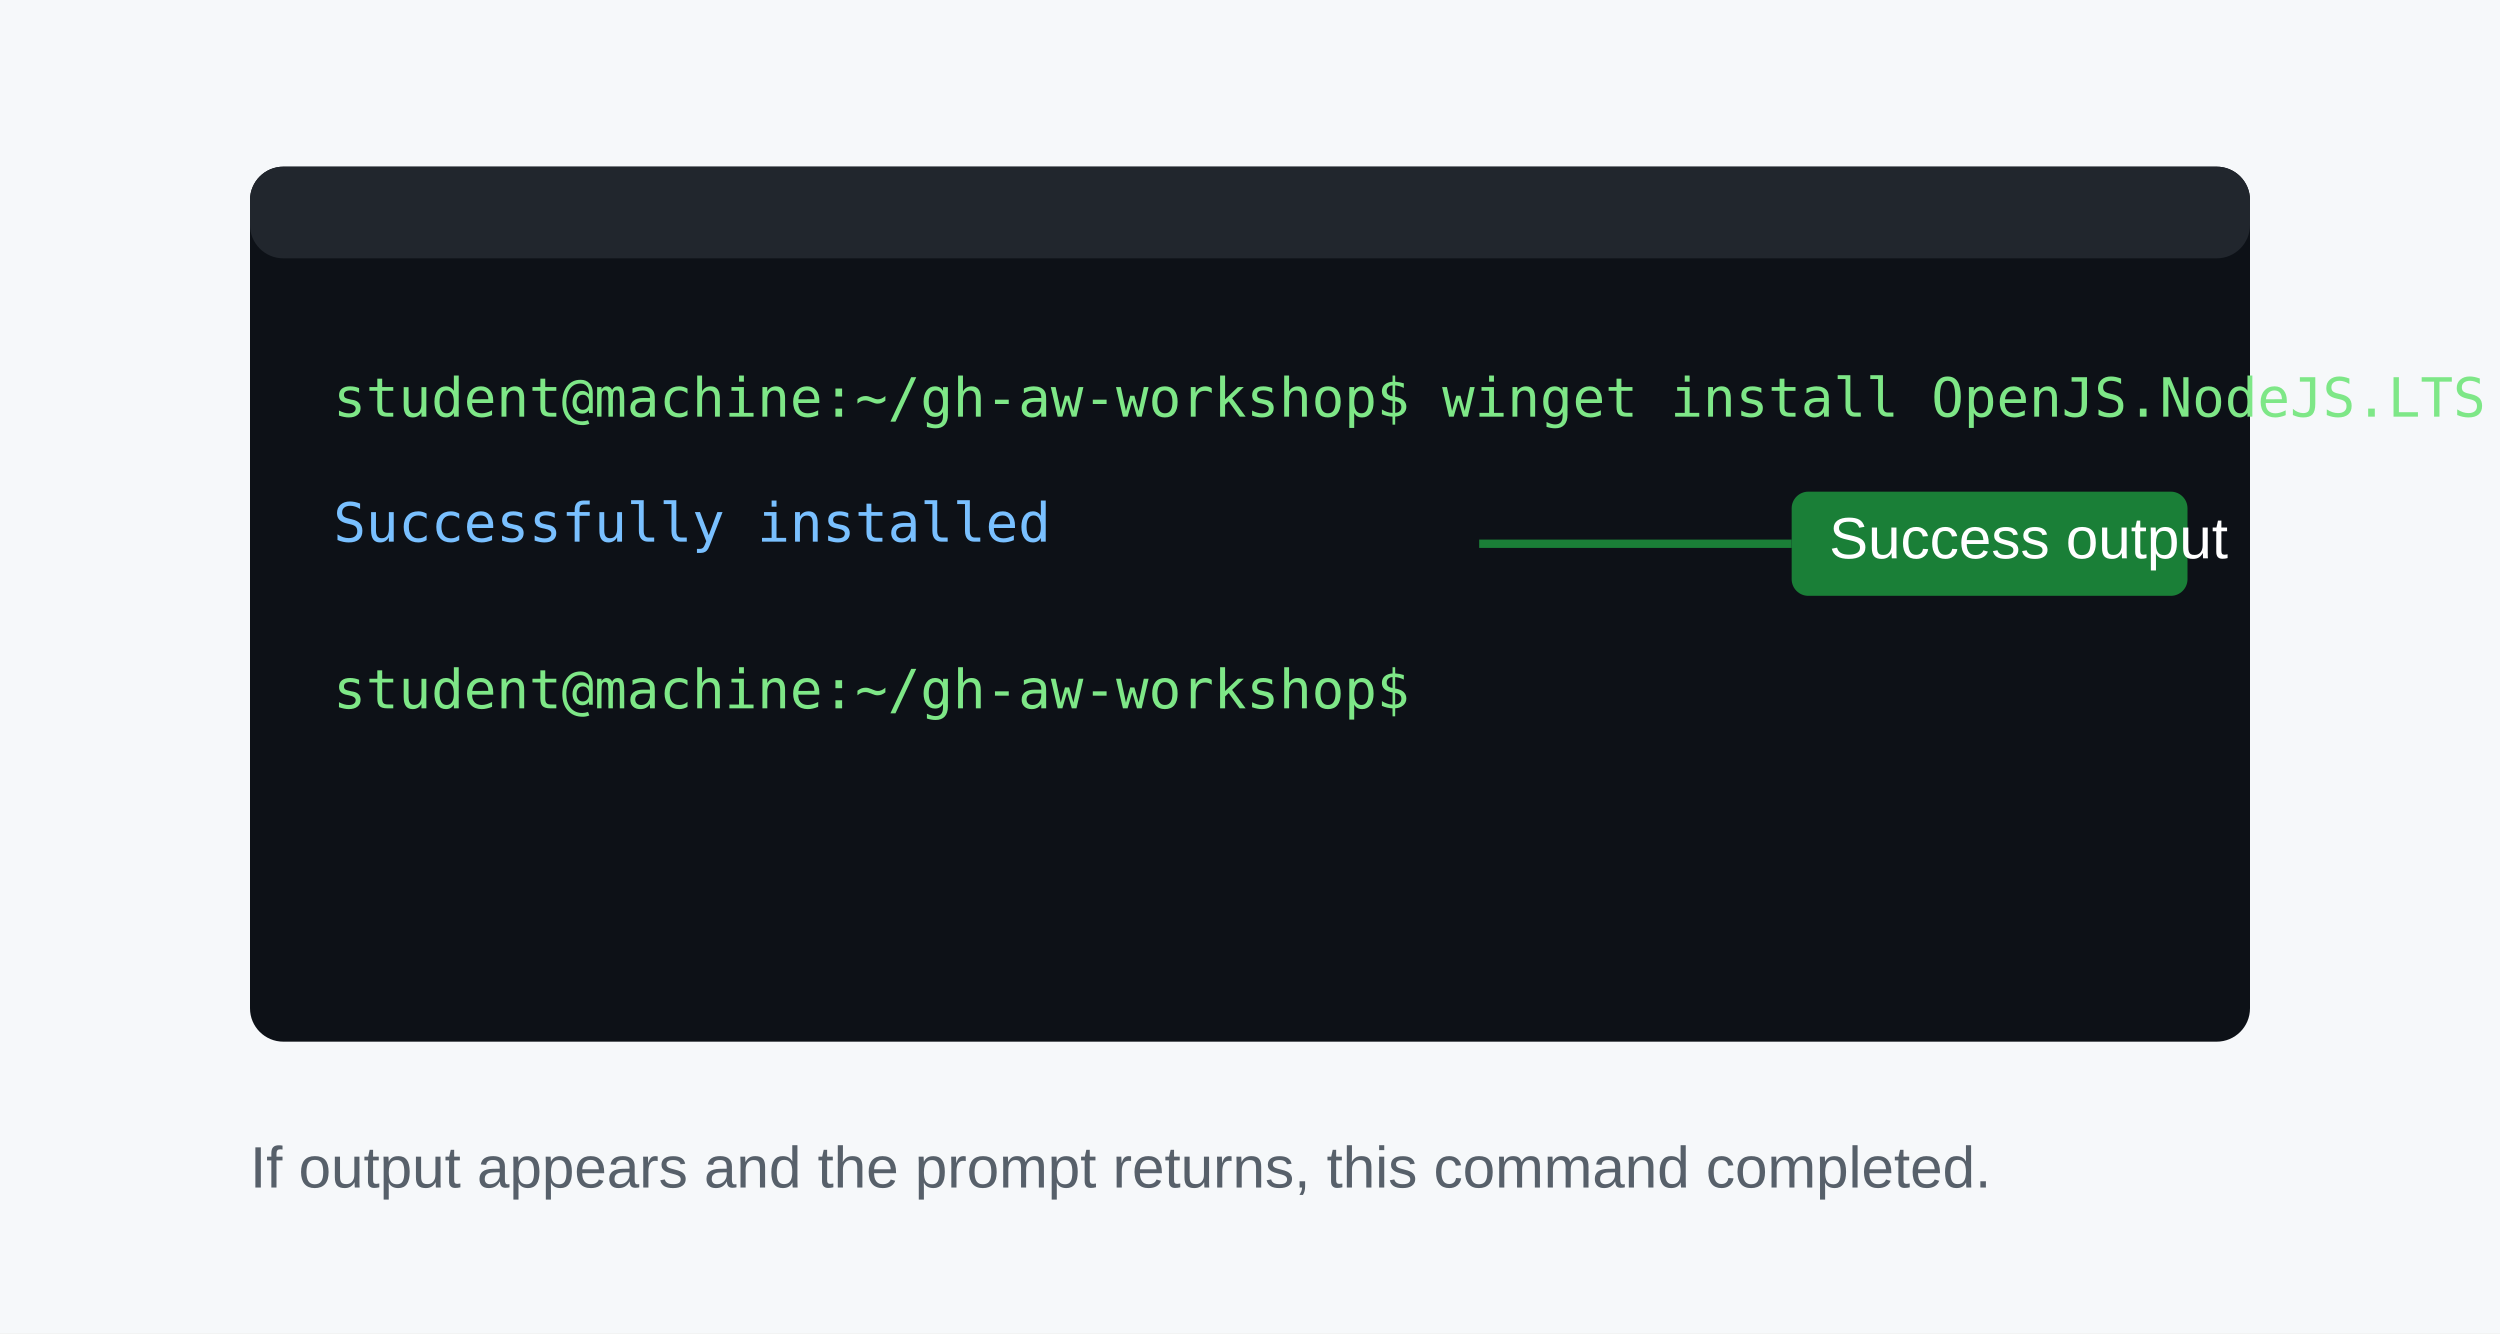
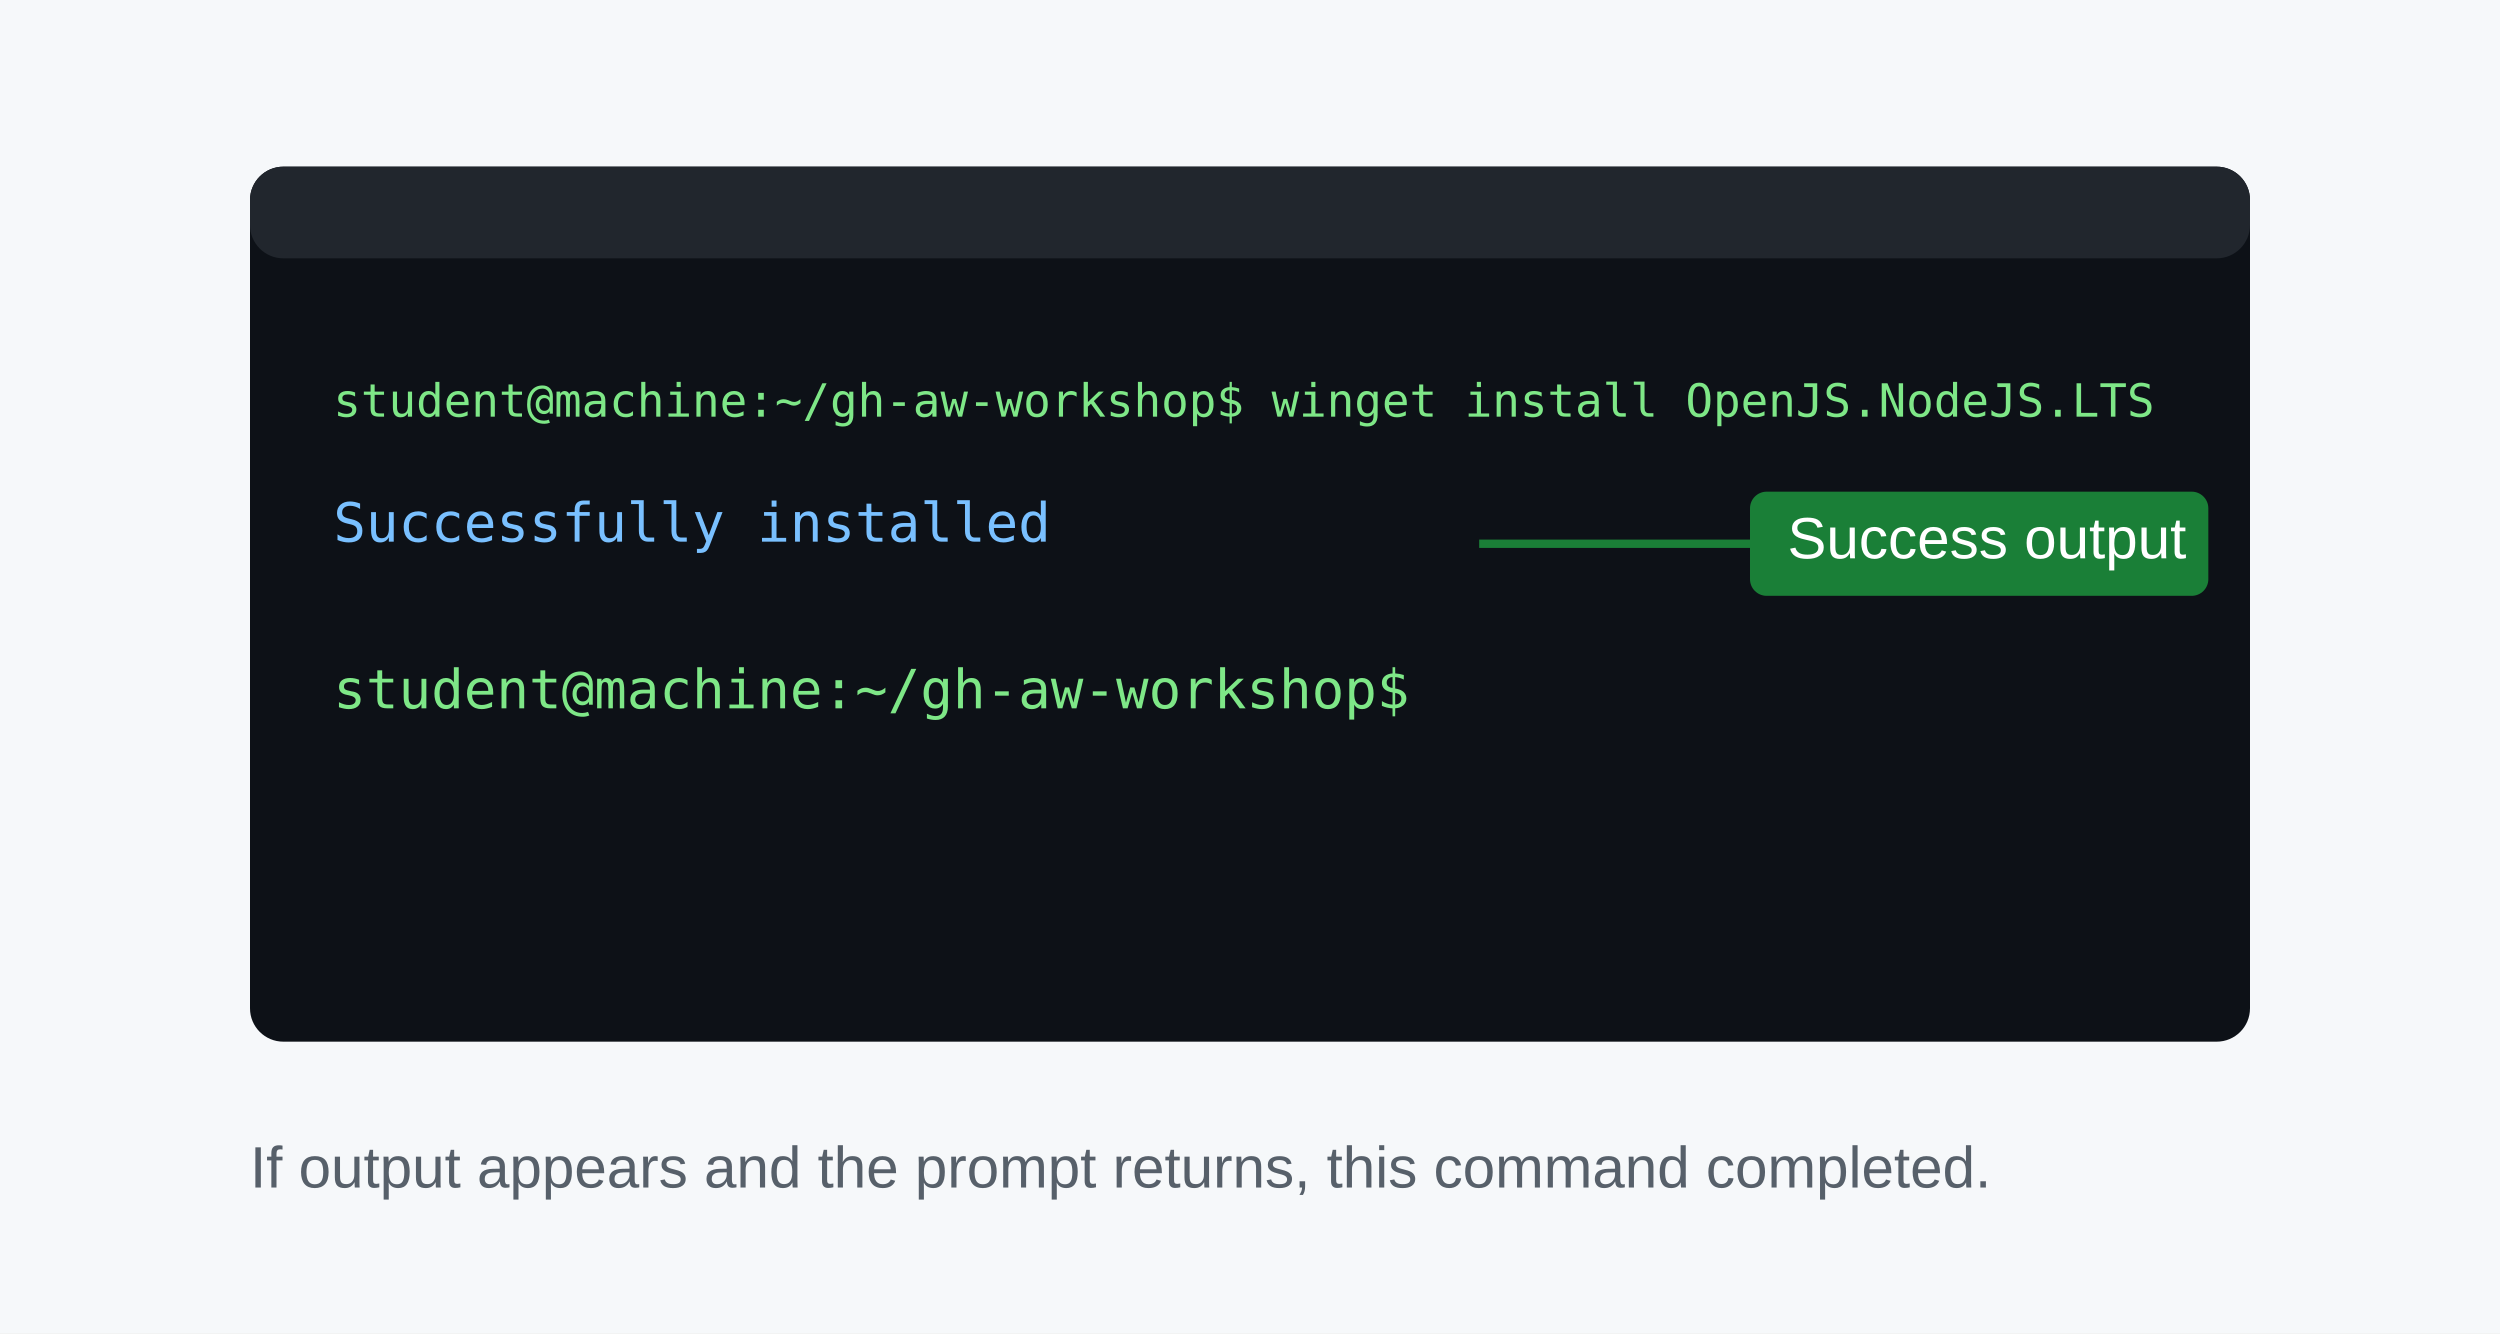
<svg xmlns="http://www.w3.org/2000/svg" width="1200" height="640" viewBox="0 0 1200 640" role="img" aria-label="Terminal success example for winget install OpenJS.NodeJS.LTS">
  <rect width="1200" height="640" fill="#f6f8fa" />
  <rect x="120" y="80" width="960" height="420" rx="16" fill="#0d1117" />
  <rect x="120" y="80" width="960" height="44" rx="16" fill="#21262d" />
-   <text x="160" y="200" fill="#7ee787" font-family="monospace" font-size="26">student@machine:~/gh-aw-workshop$ winget install OpenJS.NodeJS.LTS</text>
+   <text x="160" y="200" fill="#7ee787" font-family="monospace" font-size="22">student@machine:~/gh-aw-workshop$ winget install OpenJS.NodeJS.LTS</text>
  <text x="160" y="260" fill="#79c0ff" font-family="monospace" font-size="26">Successfully installed</text>
  <text x="160" y="340" fill="#7ee787" font-family="monospace" font-size="26">student@machine:~/gh-aw-workshop$</text>
-   <rect x="860" y="236" width="190" height="50" rx="8" fill="#1a7f37" />
-   <text x="878" y="268" fill="#ffffff" font-family="Arial, sans-serif" font-size="28">Success output</text>
-   <line x1="860" y1="261" x2="710" y2="261" stroke="#1a7f37" stroke-width="4" />
+   <rect x="840" y="236" width="220" height="50" rx="8" fill="#1a7f37" />
+   <text x="858" y="268" fill="#ffffff" font-family="Arial, sans-serif" font-size="28">Success output</text>
+   <line x1="840" y1="261" x2="710" y2="261" stroke="#1a7f37" stroke-width="4" />
  <text x="120" y="570" fill="#57606a" font-family="Arial, sans-serif" font-size="28">If output appears and the prompt returns, this command completed.</text>
</svg>
